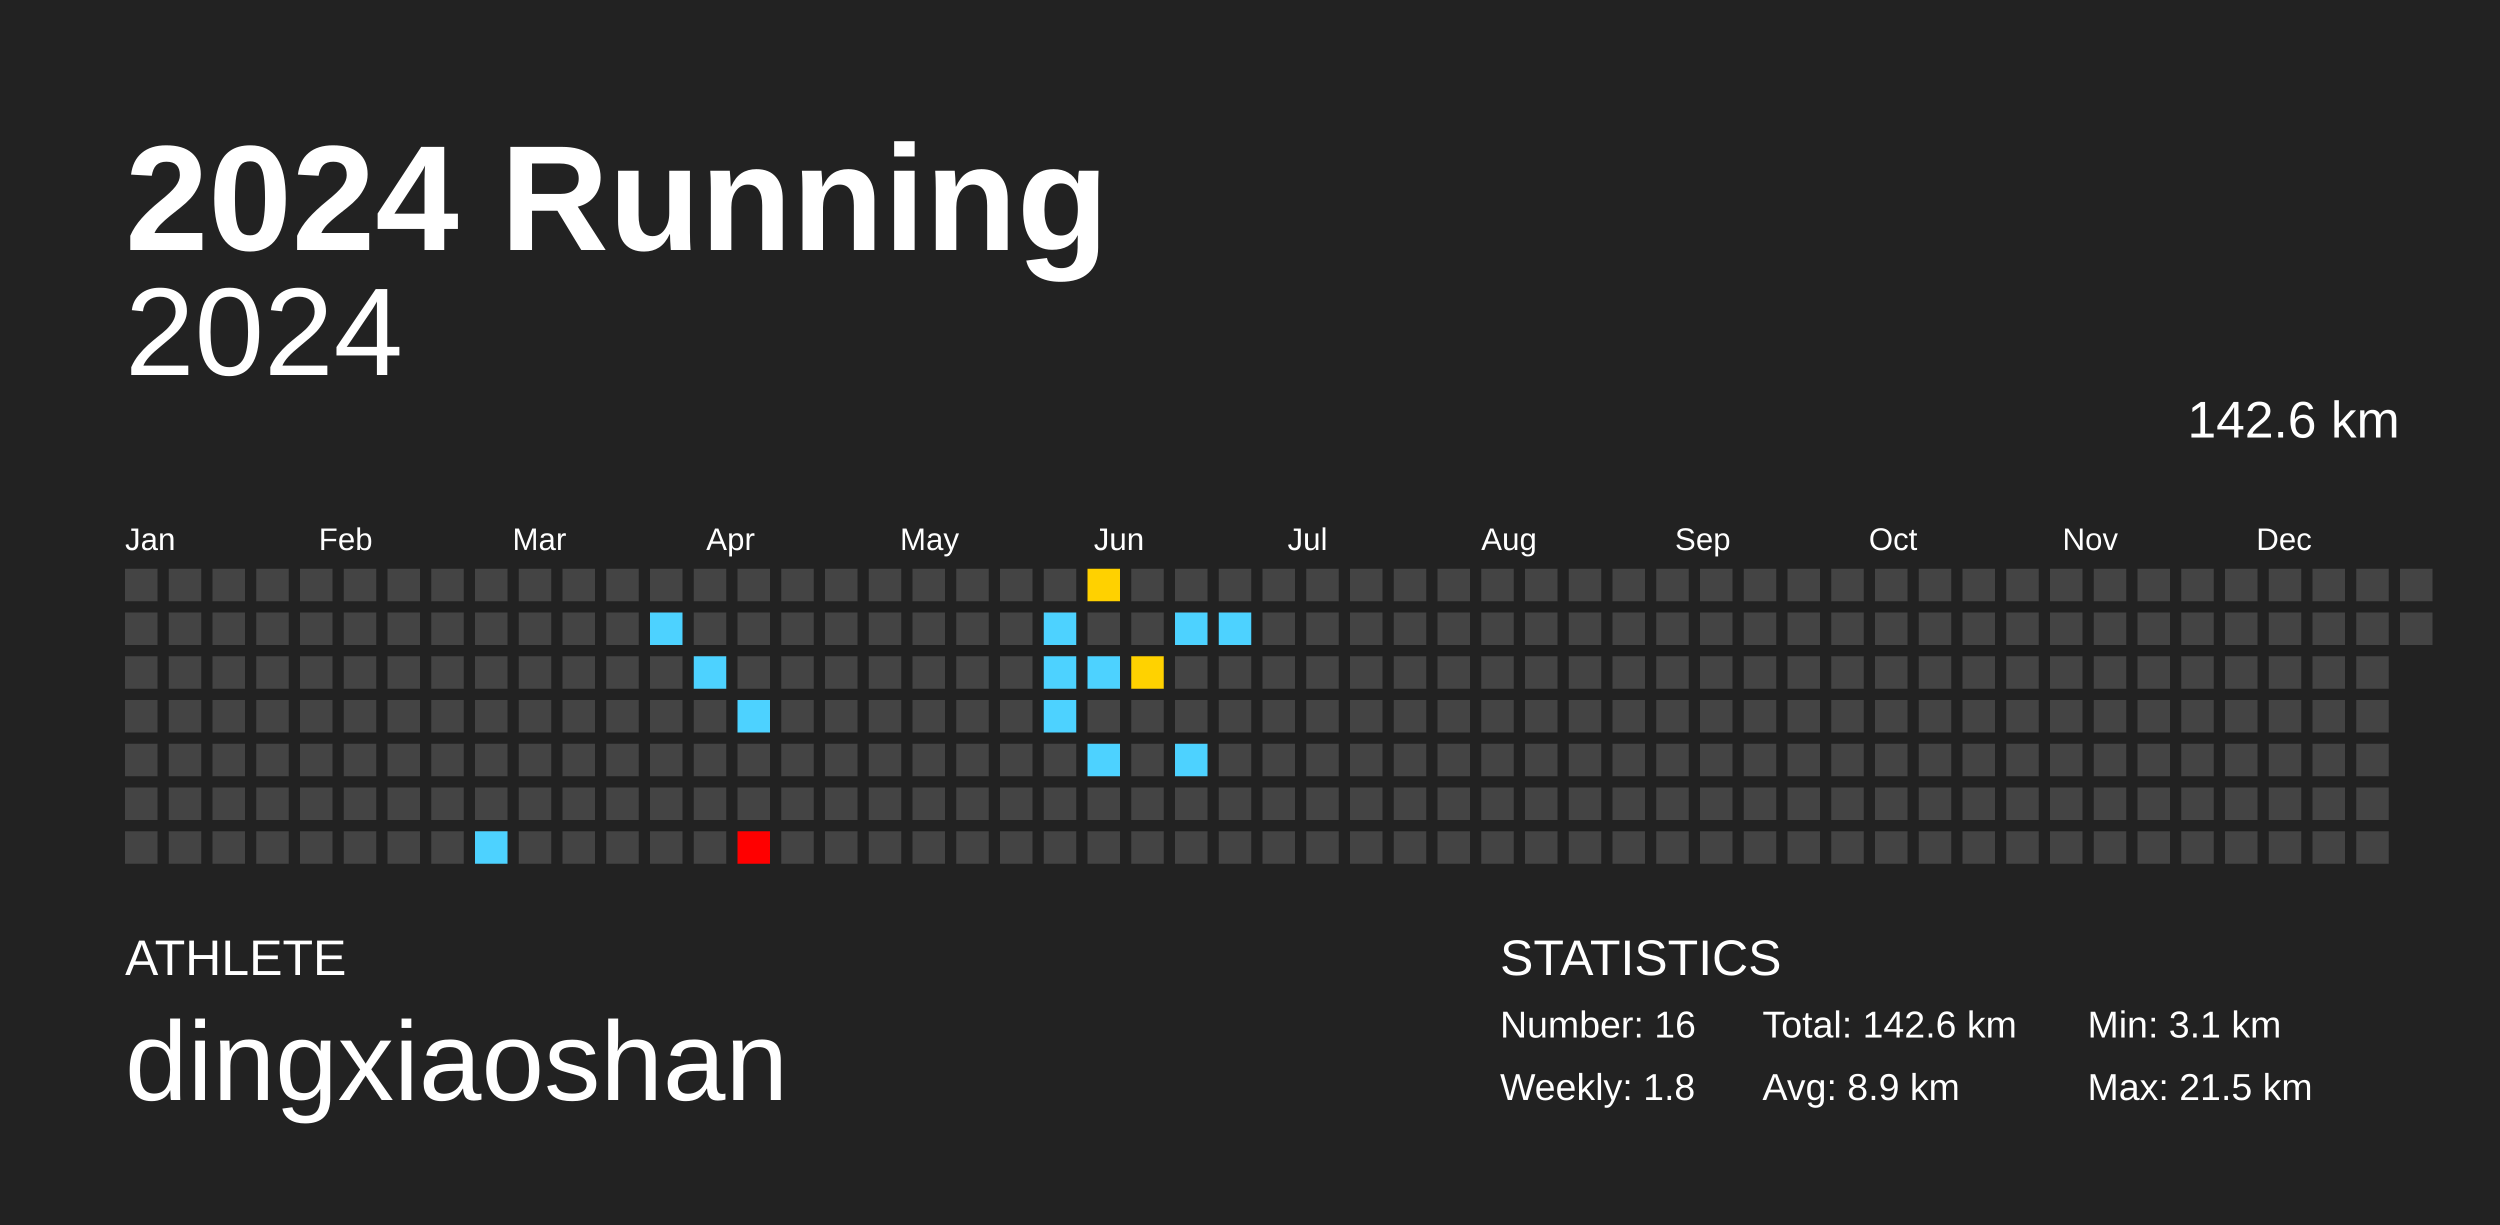
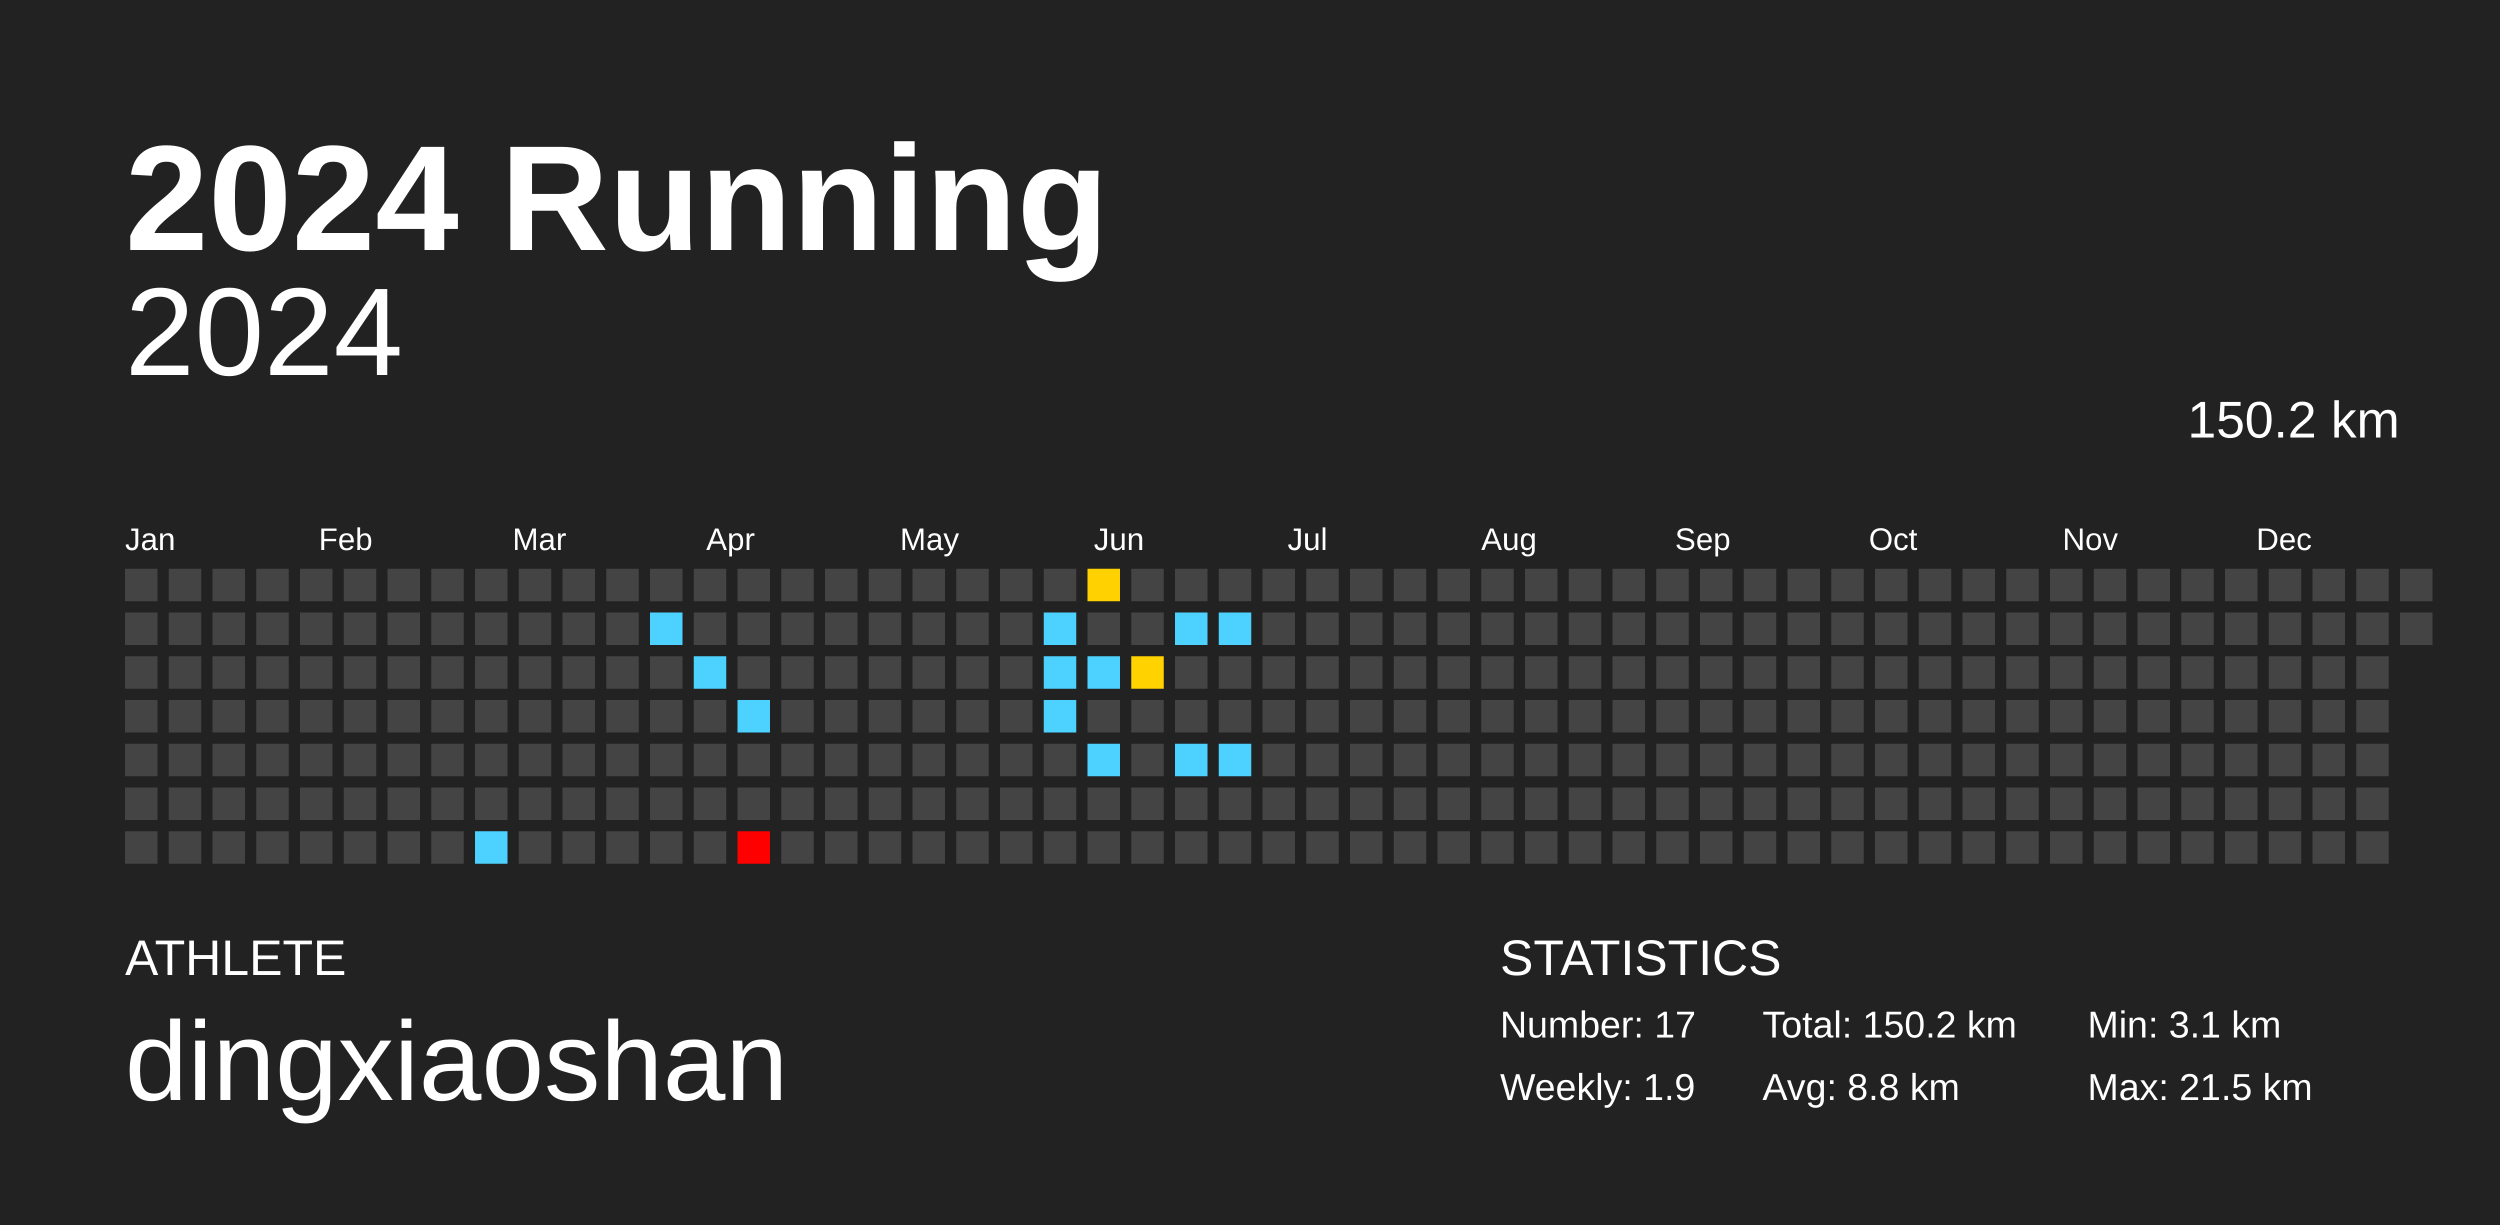
<svg xmlns="http://www.w3.org/2000/svg" baseProfile="full" height="98mm" version="1.1" viewBox="0,0,200,98" width="200mm">
  <defs />
  <rect fill="#222222" height="98" width="200" x="0" y="0" />
  <text fill="#FFFFFF" style="font-size:12px; font-family:Arial; font-weight:bold;" x="10" y="20">2024 Running</text>
  <text fill="#FFFFFF" style="font-size:4px; font-family:Arial" x="10" y="78">ATHLETE</text>
  <text fill="#FFFFFF" style="font-size:9px; font-family:Arial" x="10" y="88">dingxiaoshan</text>
  <text fill="#FFFFFF" style="font-size:4px; font-family:Arial" x="120" y="78">STATISTICS</text>
-   <text fill="#FFFFFF" style="font-size:3px; font-family:Arial" x="120" y="83">Number: 16</text>
-   <text fill="#FFFFFF" style="font-size:3px; font-family:Arial" x="120" y="88">Weekly: 1.8</text>
-   <text fill="#FFFFFF" style="font-size:3px; font-family:Arial" x="141" y="83">Total: 142.6 km</text>
-   <text fill="#FFFFFF" style="font-size:3px; font-family:Arial" x="141" y="88">Avg: 8.9 km</text>
+   <text fill="#FFFFFF" style="font-size:3px; font-family:Arial" x="120" y="83">Number: 17</text>
+   <text fill="#FFFFFF" style="font-size:3px; font-family:Arial" x="120" y="88">Weekly: 1.9</text>
+   <text fill="#FFFFFF" style="font-size:3px; font-family:Arial" x="141" y="83">Total: 150.2 km</text>
+   <text fill="#FFFFFF" style="font-size:3px; font-family:Arial" x="141" y="88">Avg: 8.8 km</text>
  <text fill="#FFFFFF" style="font-size:3px; font-family:Arial" x="167" y="83">Min: 3.1 km</text>
  <text fill="#FFFFFF" style="font-size:3px; font-family:Arial" x="167" y="88">Max: 21.5 km</text>
  <text alignment-baseline="hanging" fill="#FFFFFF" style="font-size:10.0px; font-family:Arial;" x="10" y="30">2024</text>
-   <text alignment-baseline="hanging" fill="#FFFFFF" style="font-size:4.125px; font-family:Arial;" x="175" y="35">142.6 km</text>
+   <text alignment-baseline="hanging" fill="#FFFFFF" style="font-size:4.125px; font-family:Arial;" x="175" y="35">150.2 km</text>
  <text fill="#FFFFFF" style="font-size:2.5px; font-family:Arial" x="10.0" y="44">Jan</text>
  <text fill="#FFFFFF" style="font-size:2.5px; font-family:Arial" x="25.5" y="44">Feb</text>
  <text fill="#FFFFFF" style="font-size:2.5px; font-family:Arial" x="41.0" y="44">Mar</text>
  <text fill="#FFFFFF" style="font-size:2.5px; font-family:Arial" x="56.5" y="44">Apr</text>
  <text fill="#FFFFFF" style="font-size:2.5px; font-family:Arial" x="72.0" y="44">May</text>
  <text fill="#FFFFFF" style="font-size:2.5px; font-family:Arial" x="87.5" y="44">Jun</text>
  <text fill="#FFFFFF" style="font-size:2.5px; font-family:Arial" x="103.0" y="44">Jul</text>
  <text fill="#FFFFFF" style="font-size:2.5px; font-family:Arial" x="118.5" y="44">Aug</text>
  <text fill="#FFFFFF" style="font-size:2.5px; font-family:Arial" x="134.0" y="44">Sep</text>
  <text fill="#FFFFFF" style="font-size:2.5px; font-family:Arial" x="149.5" y="44">Oct</text>
  <text fill="#FFFFFF" style="font-size:2.5px; font-family:Arial" x="165.0" y="44">Nov</text>
  <text fill="#FFFFFF" style="font-size:2.5px; font-family:Arial" x="180.5" y="44">Dec</text>
  <rect fill="#444444" height="2.6" width="2.6" x="10.0" y="45.5" />
  <rect fill="#444444" height="2.6" width="2.6" x="10.0" y="49.0" />
  <rect fill="#444444" height="2.6" width="2.6" x="10.0" y="52.5" />
  <rect fill="#444444" height="2.6" width="2.6" x="10.0" y="56.0" />
  <rect fill="#444444" height="2.6" width="2.6" x="10.0" y="59.5" />
  <rect fill="#444444" height="2.6" width="2.6" x="10.0" y="63.0" />
  <rect fill="#444444" height="2.6" width="2.6" x="10.0" y="66.5" />
  <rect fill="#444444" height="2.6" width="2.6" x="13.5" y="45.5" />
  <rect fill="#444444" height="2.6" width="2.6" x="13.5" y="49.0" />
  <rect fill="#444444" height="2.6" width="2.6" x="13.5" y="52.5" />
  <rect fill="#444444" height="2.6" width="2.6" x="13.5" y="56.0" />
  <rect fill="#444444" height="2.6" width="2.6" x="13.5" y="59.5" />
  <rect fill="#444444" height="2.6" width="2.6" x="13.5" y="63.0" />
  <rect fill="#444444" height="2.6" width="2.6" x="13.5" y="66.5" />
  <rect fill="#444444" height="2.6" width="2.6" x="17.0" y="45.5" />
  <rect fill="#444444" height="2.6" width="2.6" x="17.0" y="49.0" />
  <rect fill="#444444" height="2.6" width="2.6" x="17.0" y="52.5" />
  <rect fill="#444444" height="2.6" width="2.6" x="17.0" y="56.0" />
  <rect fill="#444444" height="2.6" width="2.6" x="17.0" y="59.5" />
  <rect fill="#444444" height="2.6" width="2.6" x="17.0" y="63.0" />
  <rect fill="#444444" height="2.6" width="2.6" x="17.0" y="66.5" />
  <rect fill="#444444" height="2.6" width="2.6" x="20.5" y="45.5" />
  <rect fill="#444444" height="2.6" width="2.6" x="20.5" y="49.0" />
  <rect fill="#444444" height="2.6" width="2.6" x="20.5" y="52.5" />
  <rect fill="#444444" height="2.6" width="2.6" x="20.5" y="56.0" />
  <rect fill="#444444" height="2.6" width="2.6" x="20.5" y="59.5" />
  <rect fill="#444444" height="2.6" width="2.6" x="20.5" y="63.0" />
  <rect fill="#444444" height="2.6" width="2.6" x="20.5" y="66.5" />
  <rect fill="#444444" height="2.6" width="2.6" x="24.0" y="45.5" />
  <rect fill="#444444" height="2.6" width="2.6" x="24.0" y="49.0" />
  <rect fill="#444444" height="2.6" width="2.6" x="24.0" y="52.5" />
  <rect fill="#444444" height="2.6" width="2.6" x="24.0" y="56.0" />
  <rect fill="#444444" height="2.6" width="2.6" x="24.0" y="59.5" />
  <rect fill="#444444" height="2.6" width="2.6" x="24.0" y="63.0" />
  <rect fill="#444444" height="2.6" width="2.6" x="24.0" y="66.5" />
  <rect fill="#444444" height="2.6" width="2.6" x="27.5" y="45.5" />
  <rect fill="#444444" height="2.6" width="2.6" x="27.5" y="49.0" />
  <rect fill="#444444" height="2.6" width="2.6" x="27.5" y="52.5" />
  <rect fill="#444444" height="2.6" width="2.6" x="27.5" y="56.0" />
  <rect fill="#444444" height="2.6" width="2.6" x="27.5" y="59.5" />
  <rect fill="#444444" height="2.6" width="2.6" x="27.5" y="63.0" />
  <rect fill="#444444" height="2.6" width="2.6" x="27.5" y="66.5" />
  <rect fill="#444444" height="2.6" width="2.6" x="31.0" y="45.5" />
  <rect fill="#444444" height="2.6" width="2.6" x="31.0" y="49.0" />
  <rect fill="#444444" height="2.6" width="2.6" x="31.0" y="52.5" />
  <rect fill="#444444" height="2.6" width="2.6" x="31.0" y="56.0" />
  <rect fill="#444444" height="2.6" width="2.6" x="31.0" y="59.5" />
  <rect fill="#444444" height="2.6" width="2.6" x="31.0" y="63.0" />
  <rect fill="#444444" height="2.6" width="2.6" x="31.0" y="66.5" />
  <rect fill="#444444" height="2.6" width="2.6" x="34.5" y="45.5" />
  <rect fill="#444444" height="2.6" width="2.6" x="34.5" y="49.0" />
  <rect fill="#444444" height="2.6" width="2.6" x="34.5" y="52.5" />
  <rect fill="#444444" height="2.6" width="2.6" x="34.5" y="56.0" />
  <rect fill="#444444" height="2.6" width="2.6" x="34.5" y="59.5" />
  <rect fill="#444444" height="2.6" width="2.6" x="34.5" y="63.0" />
  <rect fill="#444444" height="2.6" width="2.6" x="34.5" y="66.5" />
  <rect fill="#444444" height="2.6" width="2.6" x="38.0" y="45.5" />
  <rect fill="#444444" height="2.6" width="2.6" x="38.0" y="49.0" />
  <rect fill="#444444" height="2.6" width="2.6" x="38.0" y="52.5" />
  <rect fill="#444444" height="2.6" width="2.6" x="38.0" y="56.0" />
  <rect fill="#444444" height="2.6" width="2.6" x="38.0" y="59.5" />
  <rect fill="#444444" height="2.6" width="2.6" x="38.0" y="63.0" />
  <rect fill="#4dd2ff" height="2.6" width="2.6" x="38.0" y="66.5" />
  <rect fill="#444444" height="2.6" width="2.6" x="41.5" y="45.5" />
  <rect fill="#444444" height="2.6" width="2.6" x="41.5" y="49.0" />
  <rect fill="#444444" height="2.6" width="2.6" x="41.5" y="52.5" />
  <rect fill="#444444" height="2.6" width="2.6" x="41.5" y="56.0" />
  <rect fill="#444444" height="2.6" width="2.6" x="41.5" y="59.5" />
  <rect fill="#444444" height="2.6" width="2.6" x="41.5" y="63.0" />
  <rect fill="#444444" height="2.6" width="2.6" x="41.5" y="66.5" />
  <rect fill="#444444" height="2.6" width="2.6" x="45.0" y="45.5" />
  <rect fill="#444444" height="2.6" width="2.6" x="45.0" y="49.0" />
  <rect fill="#444444" height="2.6" width="2.6" x="45.0" y="52.5" />
  <rect fill="#444444" height="2.6" width="2.6" x="45.0" y="56.0" />
  <rect fill="#444444" height="2.6" width="2.6" x="45.0" y="59.5" />
  <rect fill="#444444" height="2.6" width="2.6" x="45.0" y="63.0" />
  <rect fill="#444444" height="2.6" width="2.6" x="45.0" y="66.5" />
  <rect fill="#444444" height="2.6" width="2.6" x="48.5" y="45.5" />
  <rect fill="#444444" height="2.6" width="2.6" x="48.5" y="49.0" />
  <rect fill="#444444" height="2.6" width="2.6" x="48.5" y="52.5" />
  <rect fill="#444444" height="2.6" width="2.6" x="48.5" y="56.0" />
  <rect fill="#444444" height="2.6" width="2.6" x="48.5" y="59.5" />
  <rect fill="#444444" height="2.6" width="2.6" x="48.5" y="63.0" />
  <rect fill="#444444" height="2.6" width="2.6" x="48.5" y="66.5" />
  <rect fill="#444444" height="2.6" width="2.6" x="52.0" y="45.5" />
  <rect fill="#4dd2ff" height="2.6" width="2.6" x="52.0" y="49.0" />
  <rect fill="#444444" height="2.6" width="2.6" x="52.0" y="52.5" />
  <rect fill="#444444" height="2.6" width="2.6" x="52.0" y="56.0" />
  <rect fill="#444444" height="2.6" width="2.6" x="52.0" y="59.5" />
  <rect fill="#444444" height="2.6" width="2.6" x="52.0" y="63.0" />
  <rect fill="#444444" height="2.6" width="2.6" x="52.0" y="66.5" />
  <rect fill="#444444" height="2.6" width="2.6" x="55.5" y="45.5" />
  <rect fill="#444444" height="2.6" width="2.6" x="55.5" y="49.0" />
  <rect fill="#4dd2ff" height="2.6" width="2.6" x="55.5" y="52.5" />
  <rect fill="#444444" height="2.6" width="2.6" x="55.5" y="56.0" />
  <rect fill="#444444" height="2.6" width="2.6" x="55.5" y="59.5" />
  <rect fill="#444444" height="2.6" width="2.6" x="55.5" y="63.0" />
  <rect fill="#444444" height="2.6" width="2.6" x="55.5" y="66.5" />
  <rect fill="#444444" height="2.6" width="2.6" x="59.0" y="45.5" />
  <rect fill="#444444" height="2.6" width="2.6" x="59.0" y="49.0" />
  <rect fill="#444444" height="2.6" width="2.6" x="59.0" y="52.5" />
  <rect fill="#4dd2ff" height="2.6" width="2.6" x="59.0" y="56.0" />
  <rect fill="#444444" height="2.6" width="2.6" x="59.0" y="59.5" />
  <rect fill="#444444" height="2.6" width="2.6" x="59.0" y="63.0" />
  <rect fill="red" height="2.6" width="2.6" x="59.0" y="66.5" />
  <rect fill="#444444" height="2.6" width="2.6" x="62.5" y="45.5" />
  <rect fill="#444444" height="2.6" width="2.6" x="62.5" y="49.0" />
  <rect fill="#444444" height="2.6" width="2.6" x="62.5" y="52.5" />
  <rect fill="#444444" height="2.6" width="2.6" x="62.5" y="56.0" />
  <rect fill="#444444" height="2.6" width="2.6" x="62.5" y="59.5" />
  <rect fill="#444444" height="2.6" width="2.6" x="62.5" y="63.0" />
  <rect fill="#444444" height="2.6" width="2.6" x="62.5" y="66.5" />
  <rect fill="#444444" height="2.6" width="2.6" x="66.0" y="45.5" />
  <rect fill="#444444" height="2.6" width="2.6" x="66.0" y="49.0" />
  <rect fill="#444444" height="2.6" width="2.6" x="66.0" y="52.5" />
  <rect fill="#444444" height="2.6" width="2.6" x="66.0" y="56.0" />
  <rect fill="#444444" height="2.6" width="2.6" x="66.0" y="59.5" />
  <rect fill="#444444" height="2.6" width="2.6" x="66.0" y="63.0" />
  <rect fill="#444444" height="2.6" width="2.6" x="66.0" y="66.5" />
  <rect fill="#444444" height="2.6" width="2.6" x="69.5" y="45.5" />
  <rect fill="#444444" height="2.6" width="2.6" x="69.5" y="49.0" />
  <rect fill="#444444" height="2.6" width="2.6" x="69.5" y="52.5" />
  <rect fill="#444444" height="2.6" width="2.6" x="69.5" y="56.0" />
  <rect fill="#444444" height="2.6" width="2.6" x="69.5" y="59.5" />
  <rect fill="#444444" height="2.6" width="2.6" x="69.5" y="63.0" />
  <rect fill="#444444" height="2.6" width="2.6" x="69.5" y="66.5" />
  <rect fill="#444444" height="2.6" width="2.6" x="73.0" y="45.5" />
  <rect fill="#444444" height="2.6" width="2.6" x="73.0" y="49.0" />
  <rect fill="#444444" height="2.6" width="2.6" x="73.0" y="52.5" />
  <rect fill="#444444" height="2.6" width="2.6" x="73.0" y="56.0" />
  <rect fill="#444444" height="2.6" width="2.6" x="73.0" y="59.5" />
  <rect fill="#444444" height="2.6" width="2.6" x="73.0" y="63.0" />
  <rect fill="#444444" height="2.6" width="2.6" x="73.0" y="66.5" />
  <rect fill="#444444" height="2.6" width="2.6" x="76.5" y="45.5" />
  <rect fill="#444444" height="2.6" width="2.6" x="76.5" y="49.0" />
  <rect fill="#444444" height="2.6" width="2.6" x="76.5" y="52.5" />
  <rect fill="#444444" height="2.6" width="2.6" x="76.5" y="56.0" />
  <rect fill="#444444" height="2.6" width="2.6" x="76.5" y="59.5" />
  <rect fill="#444444" height="2.6" width="2.6" x="76.5" y="63.0" />
  <rect fill="#444444" height="2.6" width="2.6" x="76.5" y="66.5" />
  <rect fill="#444444" height="2.6" width="2.6" x="80.0" y="45.5" />
  <rect fill="#444444" height="2.6" width="2.6" x="80.0" y="49.0" />
  <rect fill="#444444" height="2.6" width="2.6" x="80.0" y="52.5" />
  <rect fill="#444444" height="2.6" width="2.6" x="80.0" y="56.0" />
  <rect fill="#444444" height="2.6" width="2.6" x="80.0" y="59.5" />
  <rect fill="#444444" height="2.6" width="2.6" x="80.0" y="63.0" />
  <rect fill="#444444" height="2.6" width="2.6" x="80.0" y="66.5" />
  <rect fill="#444444" height="2.6" width="2.6" x="83.5" y="45.5" />
  <rect fill="#4dd2ff" height="2.6" width="2.6" x="83.5" y="49.0" />
  <rect fill="#4dd2ff" height="2.6" width="2.6" x="83.5" y="52.5" />
  <rect fill="#4dd2ff" height="2.6" width="2.6" x="83.5" y="56.0" />
  <rect fill="#444444" height="2.6" width="2.6" x="83.5" y="59.5" />
  <rect fill="#444444" height="2.6" width="2.6" x="83.5" y="63.0" />
  <rect fill="#444444" height="2.6" width="2.6" x="83.5" y="66.5" />
  <rect fill="#ffd100" height="2.6" width="2.6" x="87.0" y="45.5" />
  <rect fill="#444444" height="2.6" width="2.6" x="87.0" y="49.0" />
  <rect fill="#4dd2ff" height="2.6" width="2.6" x="87.0" y="52.5" />
  <rect fill="#444444" height="2.6" width="2.6" x="87.0" y="56.0" />
  <rect fill="#4dd2ff" height="2.6" width="2.6" x="87.0" y="59.5" />
  <rect fill="#444444" height="2.6" width="2.6" x="87.0" y="63.0" />
  <rect fill="#444444" height="2.6" width="2.6" x="87.0" y="66.5" />
  <rect fill="#444444" height="2.6" width="2.6" x="90.5" y="45.5" />
  <rect fill="#444444" height="2.6" width="2.6" x="90.5" y="49.0" />
  <rect fill="#ffd200" height="2.6" width="2.6" x="90.5" y="52.5" />
  <rect fill="#444444" height="2.6" width="2.6" x="90.5" y="56.0" />
  <rect fill="#444444" height="2.6" width="2.6" x="90.5" y="59.5" />
  <rect fill="#444444" height="2.6" width="2.6" x="90.5" y="63.0" />
  <rect fill="#444444" height="2.6" width="2.6" x="90.5" y="66.5" />
  <rect fill="#444444" height="2.6" width="2.6" x="94.0" y="45.5" />
  <rect fill="#4dd2ff" height="2.6" width="2.6" x="94.0" y="49.0" />
  <rect fill="#444444" height="2.6" width="2.6" x="94.0" y="52.5" />
  <rect fill="#444444" height="2.6" width="2.6" x="94.0" y="56.0" />
  <rect fill="#4dd2ff" height="2.6" width="2.6" x="94.0" y="59.5" />
  <rect fill="#444444" height="2.6" width="2.6" x="94.0" y="63.0" />
  <rect fill="#444444" height="2.6" width="2.6" x="94.0" y="66.5" />
  <rect fill="#444444" height="2.6" width="2.6" x="97.5" y="45.5" />
  <rect fill="#4dd2ff" height="2.6" width="2.6" x="97.5" y="49.0" />
  <rect fill="#444444" height="2.6" width="2.6" x="97.5" y="52.5" />
  <rect fill="#444444" height="2.6" width="2.6" x="97.5" y="56.0" />
-   <rect fill="#444444" height="2.6" width="2.6" x="97.5" y="59.5" />
+   <rect fill="#4dd2ff" height="2.6" width="2.6" x="97.5" y="59.5" />
  <rect fill="#444444" height="2.6" width="2.6" x="97.5" y="63.0" />
  <rect fill="#444444" height="2.6" width="2.6" x="97.5" y="66.5" />
  <rect fill="#444444" height="2.6" width="2.6" x="101.0" y="45.5" />
  <rect fill="#444444" height="2.6" width="2.6" x="101.0" y="49.0" />
  <rect fill="#444444" height="2.6" width="2.6" x="101.0" y="52.5" />
  <rect fill="#444444" height="2.6" width="2.6" x="101.0" y="56.0" />
  <rect fill="#444444" height="2.6" width="2.6" x="101.0" y="59.5" />
  <rect fill="#444444" height="2.6" width="2.6" x="101.0" y="63.0" />
  <rect fill="#444444" height="2.6" width="2.6" x="101.0" y="66.5" />
  <rect fill="#444444" height="2.6" width="2.6" x="104.5" y="45.5" />
  <rect fill="#444444" height="2.6" width="2.6" x="104.5" y="49.0" />
  <rect fill="#444444" height="2.6" width="2.6" x="104.5" y="52.5" />
  <rect fill="#444444" height="2.6" width="2.6" x="104.5" y="56.0" />
  <rect fill="#444444" height="2.6" width="2.6" x="104.5" y="59.5" />
  <rect fill="#444444" height="2.6" width="2.6" x="104.5" y="63.0" />
  <rect fill="#444444" height="2.6" width="2.6" x="104.5" y="66.5" />
  <rect fill="#444444" height="2.6" width="2.6" x="108.0" y="45.5" />
  <rect fill="#444444" height="2.6" width="2.6" x="108.0" y="49.0" />
  <rect fill="#444444" height="2.6" width="2.6" x="108.0" y="52.5" />
  <rect fill="#444444" height="2.6" width="2.6" x="108.0" y="56.0" />
  <rect fill="#444444" height="2.6" width="2.6" x="108.0" y="59.5" />
  <rect fill="#444444" height="2.6" width="2.6" x="108.0" y="63.0" />
  <rect fill="#444444" height="2.6" width="2.6" x="108.0" y="66.5" />
  <rect fill="#444444" height="2.6" width="2.6" x="111.5" y="45.5" />
  <rect fill="#444444" height="2.6" width="2.6" x="111.5" y="49.0" />
  <rect fill="#444444" height="2.6" width="2.6" x="111.5" y="52.5" />
  <rect fill="#444444" height="2.6" width="2.6" x="111.5" y="56.0" />
  <rect fill="#444444" height="2.6" width="2.6" x="111.5" y="59.5" />
  <rect fill="#444444" height="2.6" width="2.6" x="111.5" y="63.0" />
  <rect fill="#444444" height="2.6" width="2.6" x="111.5" y="66.5" />
  <rect fill="#444444" height="2.6" width="2.6" x="115.0" y="45.5" />
  <rect fill="#444444" height="2.6" width="2.6" x="115.0" y="49.0" />
  <rect fill="#444444" height="2.6" width="2.6" x="115.0" y="52.5" />
  <rect fill="#444444" height="2.6" width="2.6" x="115.0" y="56.0" />
  <rect fill="#444444" height="2.6" width="2.6" x="115.0" y="59.5" />
  <rect fill="#444444" height="2.6" width="2.6" x="115.0" y="63.0" />
  <rect fill="#444444" height="2.6" width="2.6" x="115.0" y="66.5" />
  <rect fill="#444444" height="2.6" width="2.6" x="118.5" y="45.5" />
  <rect fill="#444444" height="2.6" width="2.6" x="118.5" y="49.0" />
  <rect fill="#444444" height="2.6" width="2.6" x="118.5" y="52.5" />
  <rect fill="#444444" height="2.6" width="2.6" x="118.5" y="56.0" />
  <rect fill="#444444" height="2.6" width="2.6" x="118.5" y="59.5" />
  <rect fill="#444444" height="2.6" width="2.6" x="118.5" y="63.0" />
  <rect fill="#444444" height="2.6" width="2.6" x="118.5" y="66.5" />
  <rect fill="#444444" height="2.6" width="2.6" x="122.0" y="45.5" />
  <rect fill="#444444" height="2.6" width="2.6" x="122.0" y="49.0" />
  <rect fill="#444444" height="2.6" width="2.6" x="122.0" y="52.5" />
  <rect fill="#444444" height="2.6" width="2.6" x="122.0" y="56.0" />
  <rect fill="#444444" height="2.6" width="2.6" x="122.0" y="59.5" />
  <rect fill="#444444" height="2.6" width="2.6" x="122.0" y="63.0" />
  <rect fill="#444444" height="2.6" width="2.6" x="122.0" y="66.5" />
  <rect fill="#444444" height="2.6" width="2.6" x="125.5" y="45.5" />
  <rect fill="#444444" height="2.6" width="2.6" x="125.5" y="49.0" />
  <rect fill="#444444" height="2.6" width="2.6" x="125.5" y="52.5" />
  <rect fill="#444444" height="2.6" width="2.6" x="125.5" y="56.0" />
  <rect fill="#444444" height="2.6" width="2.6" x="125.5" y="59.5" />
  <rect fill="#444444" height="2.6" width="2.6" x="125.5" y="63.0" />
  <rect fill="#444444" height="2.6" width="2.6" x="125.5" y="66.5" />
  <rect fill="#444444" height="2.6" width="2.6" x="129.0" y="45.5" />
  <rect fill="#444444" height="2.6" width="2.6" x="129.0" y="49.0" />
  <rect fill="#444444" height="2.6" width="2.6" x="129.0" y="52.5" />
  <rect fill="#444444" height="2.6" width="2.6" x="129.0" y="56.0" />
  <rect fill="#444444" height="2.6" width="2.6" x="129.0" y="59.5" />
  <rect fill="#444444" height="2.6" width="2.6" x="129.0" y="63.0" />
  <rect fill="#444444" height="2.6" width="2.6" x="129.0" y="66.5" />
  <rect fill="#444444" height="2.6" width="2.6" x="132.5" y="45.5" />
  <rect fill="#444444" height="2.6" width="2.6" x="132.5" y="49.0" />
  <rect fill="#444444" height="2.6" width="2.6" x="132.5" y="52.5" />
  <rect fill="#444444" height="2.6" width="2.6" x="132.5" y="56.0" />
  <rect fill="#444444" height="2.6" width="2.6" x="132.5" y="59.5" />
  <rect fill="#444444" height="2.6" width="2.6" x="132.5" y="63.0" />
  <rect fill="#444444" height="2.6" width="2.6" x="132.5" y="66.5" />
  <rect fill="#444444" height="2.6" width="2.6" x="136.0" y="45.5" />
  <rect fill="#444444" height="2.6" width="2.6" x="136.0" y="49.0" />
  <rect fill="#444444" height="2.6" width="2.6" x="136.0" y="52.5" />
  <rect fill="#444444" height="2.6" width="2.6" x="136.0" y="56.0" />
  <rect fill="#444444" height="2.6" width="2.6" x="136.0" y="59.5" />
  <rect fill="#444444" height="2.6" width="2.6" x="136.0" y="63.0" />
  <rect fill="#444444" height="2.6" width="2.6" x="136.0" y="66.5" />
  <rect fill="#444444" height="2.6" width="2.6" x="139.5" y="45.5" />
  <rect fill="#444444" height="2.6" width="2.6" x="139.5" y="49.0" />
  <rect fill="#444444" height="2.6" width="2.6" x="139.5" y="52.5" />
  <rect fill="#444444" height="2.6" width="2.6" x="139.5" y="56.0" />
  <rect fill="#444444" height="2.6" width="2.6" x="139.5" y="59.5" />
  <rect fill="#444444" height="2.6" width="2.6" x="139.5" y="63.0" />
  <rect fill="#444444" height="2.6" width="2.6" x="139.5" y="66.5" />
  <rect fill="#444444" height="2.6" width="2.6" x="143.0" y="45.5" />
  <rect fill="#444444" height="2.6" width="2.6" x="143.0" y="49.0" />
  <rect fill="#444444" height="2.6" width="2.6" x="143.0" y="52.5" />
  <rect fill="#444444" height="2.6" width="2.6" x="143.0" y="56.0" />
  <rect fill="#444444" height="2.6" width="2.6" x="143.0" y="59.5" />
  <rect fill="#444444" height="2.6" width="2.6" x="143.0" y="63.0" />
  <rect fill="#444444" height="2.6" width="2.6" x="143.0" y="66.5" />
  <rect fill="#444444" height="2.6" width="2.6" x="146.5" y="45.5" />
  <rect fill="#444444" height="2.6" width="2.6" x="146.5" y="49.0" />
  <rect fill="#444444" height="2.6" width="2.6" x="146.5" y="52.5" />
  <rect fill="#444444" height="2.6" width="2.6" x="146.5" y="56.0" />
  <rect fill="#444444" height="2.6" width="2.6" x="146.5" y="59.5" />
  <rect fill="#444444" height="2.6" width="2.6" x="146.5" y="63.0" />
  <rect fill="#444444" height="2.6" width="2.6" x="146.5" y="66.5" />
  <rect fill="#444444" height="2.6" width="2.6" x="150.0" y="45.5" />
  <rect fill="#444444" height="2.6" width="2.6" x="150.0" y="49.0" />
  <rect fill="#444444" height="2.6" width="2.6" x="150.0" y="52.5" />
  <rect fill="#444444" height="2.6" width="2.6" x="150.0" y="56.0" />
  <rect fill="#444444" height="2.6" width="2.6" x="150.0" y="59.5" />
  <rect fill="#444444" height="2.6" width="2.6" x="150.0" y="63.0" />
  <rect fill="#444444" height="2.6" width="2.6" x="150.0" y="66.5" />
  <rect fill="#444444" height="2.6" width="2.6" x="153.5" y="45.5" />
  <rect fill="#444444" height="2.6" width="2.6" x="153.5" y="49.0" />
  <rect fill="#444444" height="2.6" width="2.6" x="153.5" y="52.5" />
  <rect fill="#444444" height="2.6" width="2.6" x="153.5" y="56.0" />
  <rect fill="#444444" height="2.6" width="2.6" x="153.5" y="59.5" />
  <rect fill="#444444" height="2.6" width="2.6" x="153.5" y="63.0" />
  <rect fill="#444444" height="2.6" width="2.6" x="153.5" y="66.5" />
  <rect fill="#444444" height="2.6" width="2.6" x="157.0" y="45.5" />
  <rect fill="#444444" height="2.6" width="2.6" x="157.0" y="49.0" />
  <rect fill="#444444" height="2.6" width="2.6" x="157.0" y="52.5" />
  <rect fill="#444444" height="2.6" width="2.6" x="157.0" y="56.0" />
  <rect fill="#444444" height="2.6" width="2.6" x="157.0" y="59.5" />
  <rect fill="#444444" height="2.6" width="2.6" x="157.0" y="63.0" />
  <rect fill="#444444" height="2.6" width="2.6" x="157.0" y="66.5" />
  <rect fill="#444444" height="2.6" width="2.6" x="160.5" y="45.5" />
  <rect fill="#444444" height="2.6" width="2.6" x="160.5" y="49.0" />
  <rect fill="#444444" height="2.6" width="2.6" x="160.5" y="52.5" />
  <rect fill="#444444" height="2.6" width="2.6" x="160.5" y="56.0" />
  <rect fill="#444444" height="2.6" width="2.6" x="160.5" y="59.5" />
  <rect fill="#444444" height="2.6" width="2.6" x="160.5" y="63.0" />
  <rect fill="#444444" height="2.6" width="2.6" x="160.5" y="66.5" />
  <rect fill="#444444" height="2.6" width="2.6" x="164.0" y="45.5" />
  <rect fill="#444444" height="2.6" width="2.6" x="164.0" y="49.0" />
  <rect fill="#444444" height="2.6" width="2.6" x="164.0" y="52.5" />
  <rect fill="#444444" height="2.6" width="2.6" x="164.0" y="56.0" />
  <rect fill="#444444" height="2.6" width="2.6" x="164.0" y="59.5" />
  <rect fill="#444444" height="2.6" width="2.6" x="164.0" y="63.0" />
  <rect fill="#444444" height="2.6" width="2.6" x="164.0" y="66.5" />
  <rect fill="#444444" height="2.6" width="2.6" x="167.5" y="45.5" />
  <rect fill="#444444" height="2.6" width="2.6" x="167.5" y="49.0" />
  <rect fill="#444444" height="2.6" width="2.6" x="167.5" y="52.5" />
  <rect fill="#444444" height="2.6" width="2.6" x="167.5" y="56.0" />
  <rect fill="#444444" height="2.6" width="2.6" x="167.5" y="59.5" />
  <rect fill="#444444" height="2.6" width="2.6" x="167.5" y="63.0" />
  <rect fill="#444444" height="2.6" width="2.6" x="167.5" y="66.5" />
  <rect fill="#444444" height="2.6" width="2.6" x="171.0" y="45.5" />
  <rect fill="#444444" height="2.6" width="2.6" x="171.0" y="49.0" />
  <rect fill="#444444" height="2.6" width="2.6" x="171.0" y="52.5" />
  <rect fill="#444444" height="2.6" width="2.6" x="171.0" y="56.0" />
  <rect fill="#444444" height="2.6" width="2.6" x="171.0" y="59.5" />
  <rect fill="#444444" height="2.6" width="2.6" x="171.0" y="63.0" />
  <rect fill="#444444" height="2.6" width="2.6" x="171.0" y="66.5" />
  <rect fill="#444444" height="2.6" width="2.6" x="174.5" y="45.5" />
  <rect fill="#444444" height="2.6" width="2.6" x="174.5" y="49.0" />
  <rect fill="#444444" height="2.6" width="2.6" x="174.5" y="52.5" />
  <rect fill="#444444" height="2.6" width="2.6" x="174.5" y="56.0" />
  <rect fill="#444444" height="2.6" width="2.6" x="174.5" y="59.5" />
  <rect fill="#444444" height="2.6" width="2.6" x="174.5" y="63.0" />
  <rect fill="#444444" height="2.6" width="2.6" x="174.5" y="66.5" />
  <rect fill="#444444" height="2.6" width="2.6" x="178.0" y="45.5" />
  <rect fill="#444444" height="2.6" width="2.6" x="178.0" y="49.0" />
  <rect fill="#444444" height="2.6" width="2.6" x="178.0" y="52.5" />
  <rect fill="#444444" height="2.6" width="2.6" x="178.0" y="56.0" />
  <rect fill="#444444" height="2.6" width="2.6" x="178.0" y="59.5" />
  <rect fill="#444444" height="2.6" width="2.6" x="178.0" y="63.0" />
  <rect fill="#444444" height="2.6" width="2.6" x="178.0" y="66.5" />
  <rect fill="#444444" height="2.6" width="2.6" x="181.5" y="45.5" />
  <rect fill="#444444" height="2.6" width="2.6" x="181.5" y="49.0" />
  <rect fill="#444444" height="2.6" width="2.6" x="181.5" y="52.5" />
  <rect fill="#444444" height="2.6" width="2.6" x="181.5" y="56.0" />
  <rect fill="#444444" height="2.6" width="2.6" x="181.5" y="59.5" />
  <rect fill="#444444" height="2.6" width="2.6" x="181.5" y="63.0" />
  <rect fill="#444444" height="2.6" width="2.6" x="181.5" y="66.5" />
  <rect fill="#444444" height="2.6" width="2.6" x="185.0" y="45.5" />
  <rect fill="#444444" height="2.6" width="2.6" x="185.0" y="49.0" />
  <rect fill="#444444" height="2.6" width="2.6" x="185.0" y="52.5" />
  <rect fill="#444444" height="2.6" width="2.6" x="185.0" y="56.0" />
  <rect fill="#444444" height="2.6" width="2.6" x="185.0" y="59.5" />
  <rect fill="#444444" height="2.6" width="2.6" x="185.0" y="63.0" />
  <rect fill="#444444" height="2.6" width="2.6" x="185.0" y="66.5" />
  <rect fill="#444444" height="2.6" width="2.6" x="188.5" y="45.5" />
  <rect fill="#444444" height="2.6" width="2.6" x="188.5" y="49.0" />
  <rect fill="#444444" height="2.6" width="2.6" x="188.5" y="52.5" />
  <rect fill="#444444" height="2.6" width="2.6" x="188.5" y="56.0" />
  <rect fill="#444444" height="2.6" width="2.6" x="188.5" y="59.5" />
  <rect fill="#444444" height="2.6" width="2.6" x="188.5" y="63.0" />
  <rect fill="#444444" height="2.6" width="2.6" x="188.5" y="66.5" />
  <rect fill="#444444" height="2.6" width="2.6" x="192.0" y="45.5" />
  <rect fill="#444444" height="2.6" width="2.6" x="192.0" y="49.0" />
</svg>
